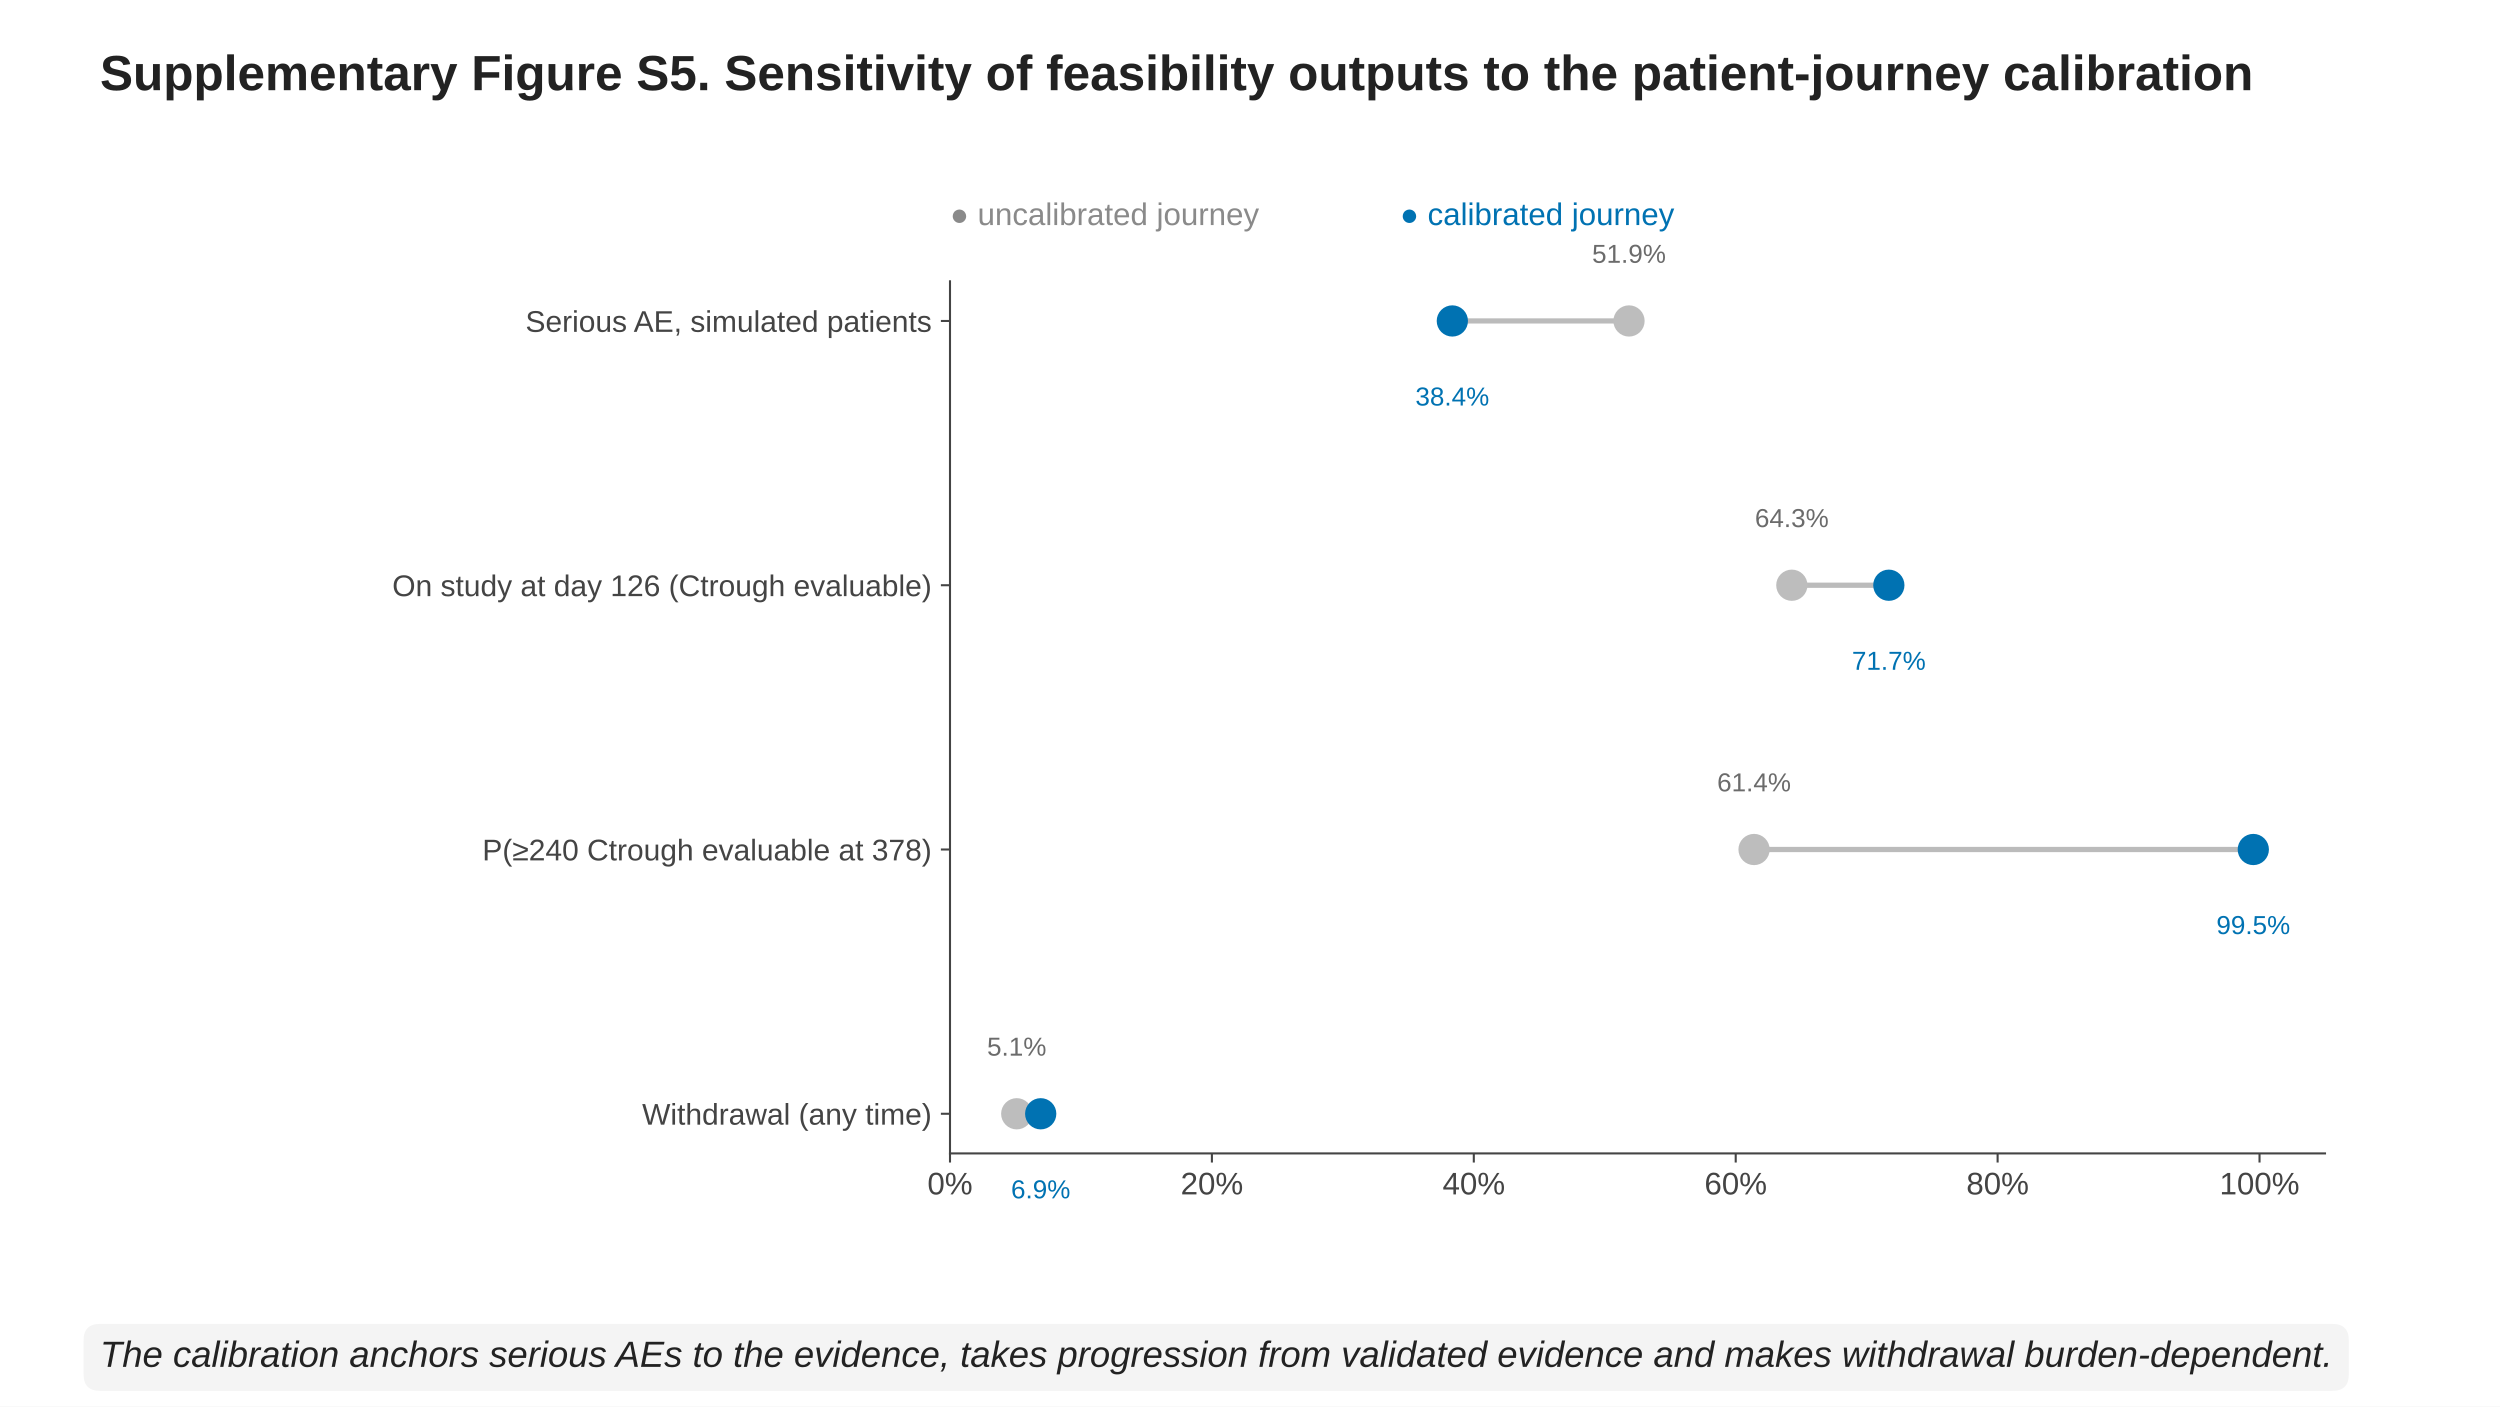
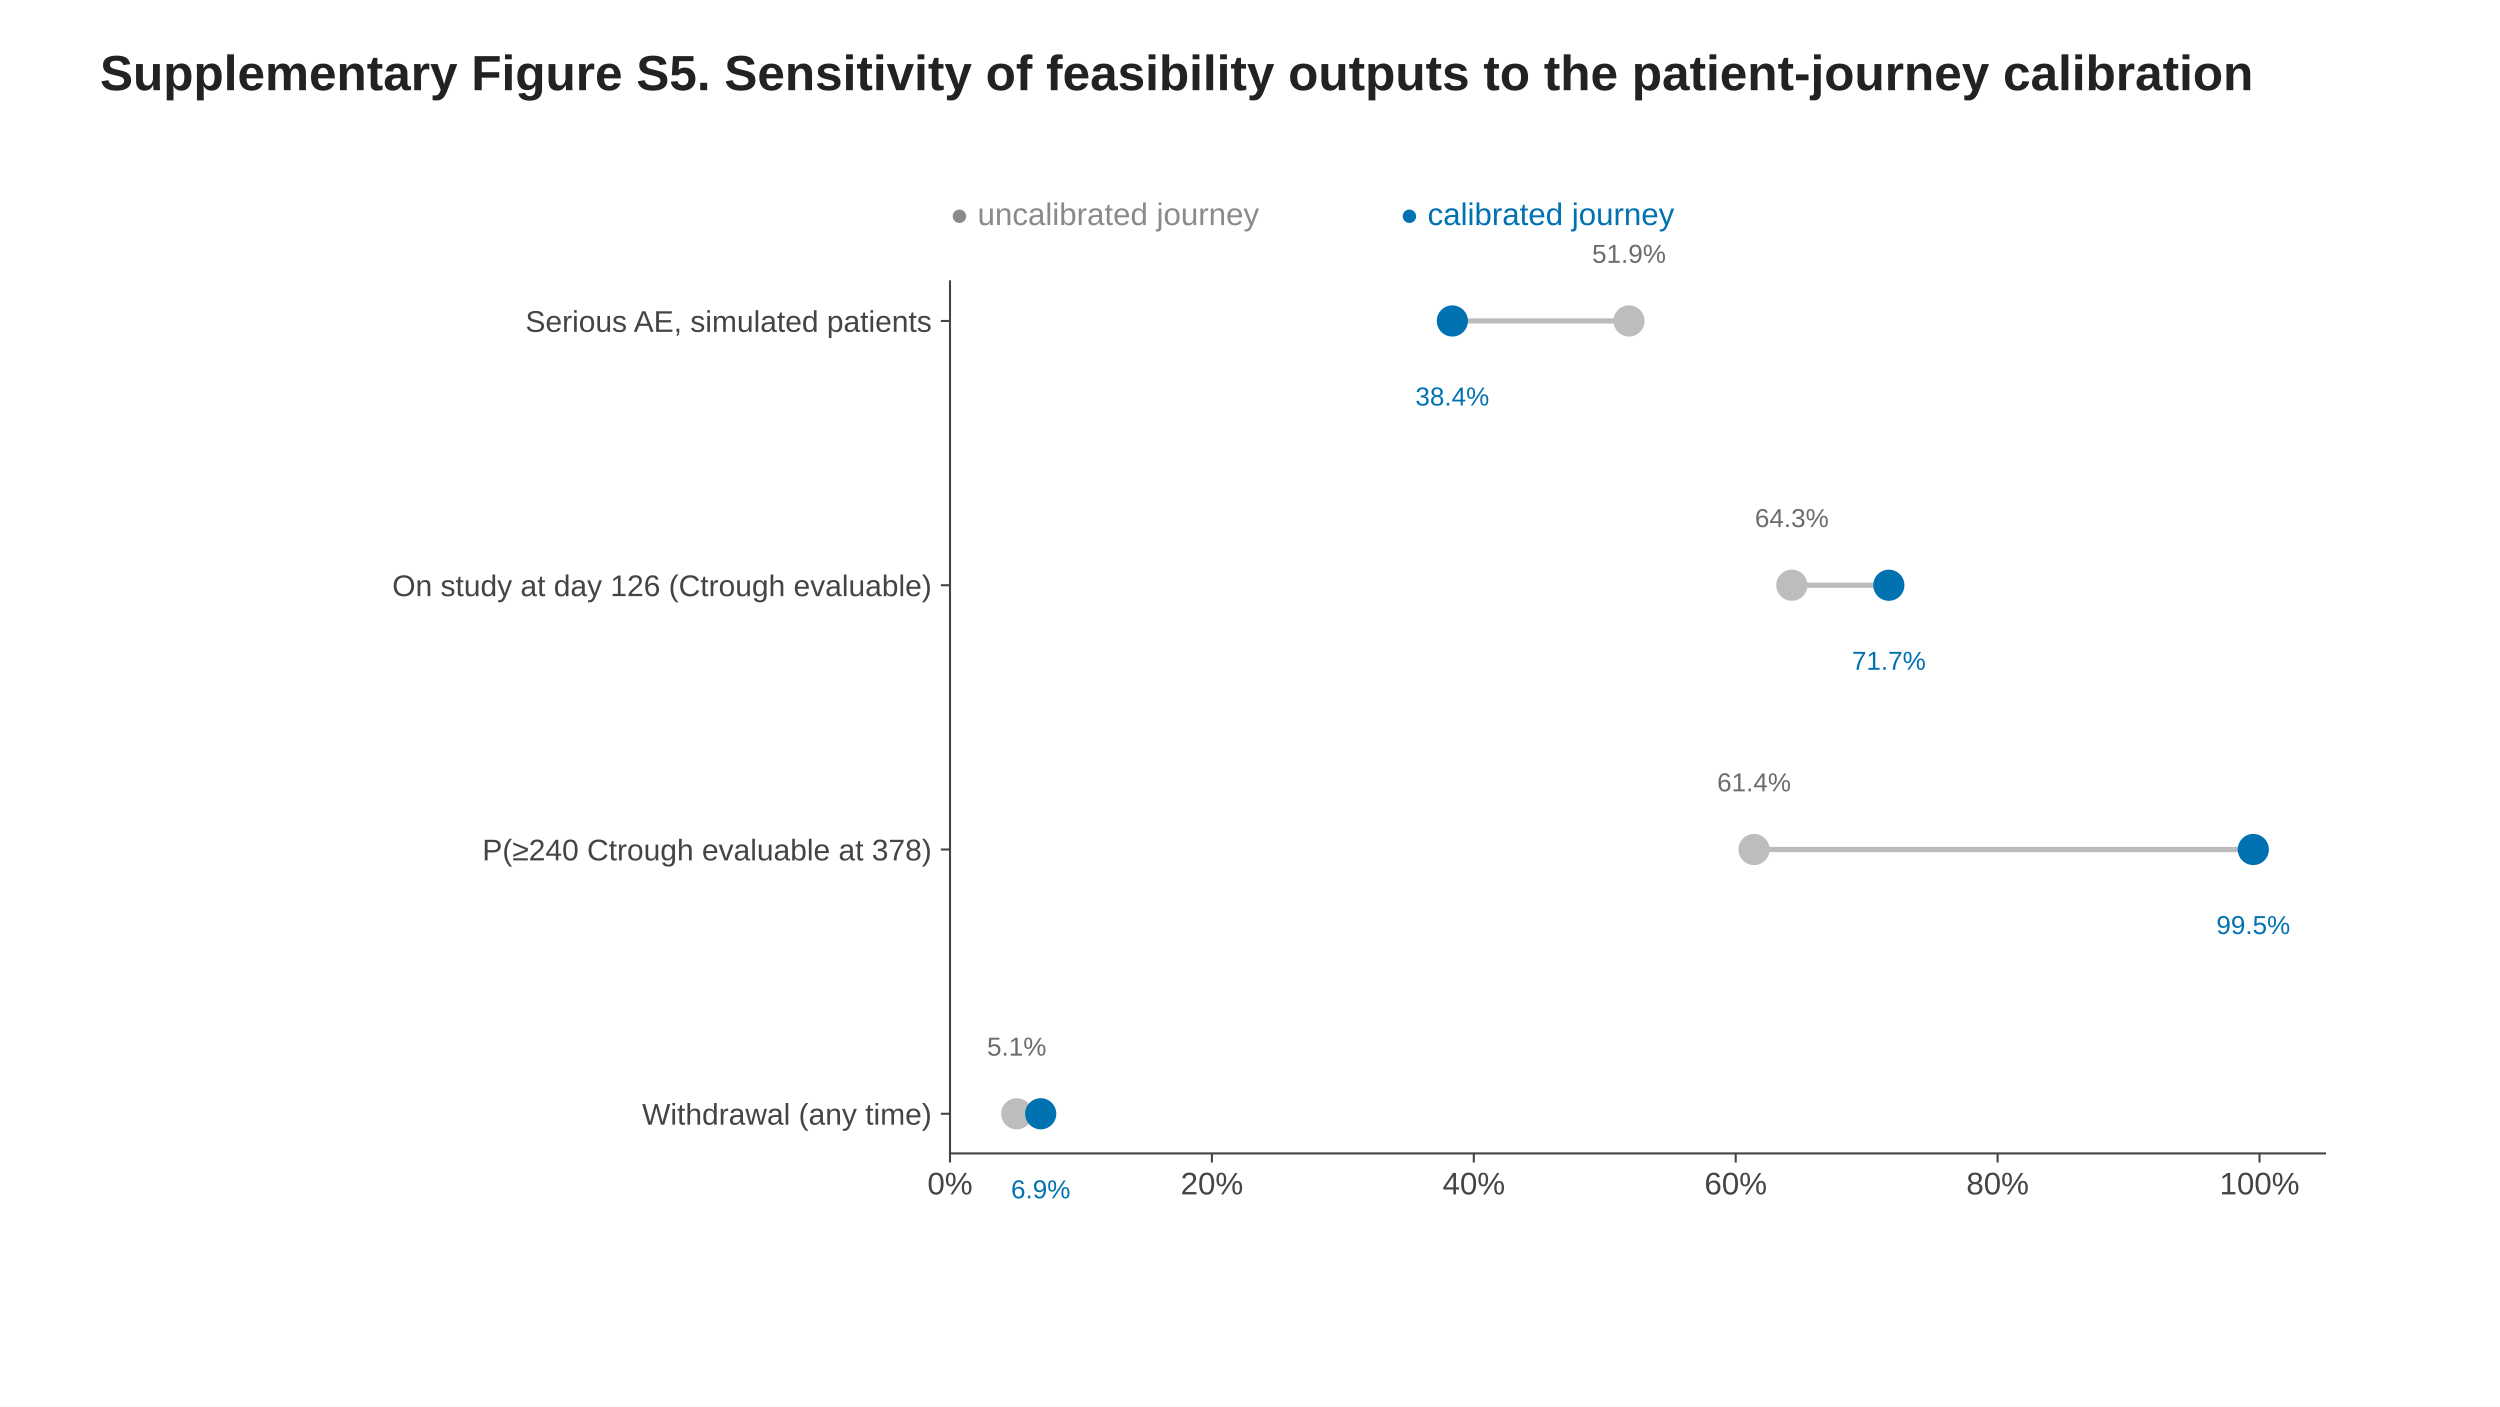
<svg xmlns="http://www.w3.org/2000/svg" xmlns:xlink="http://www.w3.org/1999/xlink" width="959.76pt" height="540pt" viewBox="0 0 959.76 540" version="1.1">
  <defs>
    <style type="text/css">*{stroke-linejoin: round; stroke-linecap: butt}</style>
  </defs>
  <g id="figure_1">
    <g id="patch_1">
      <path d="M 0 540  L 959.76 540  L 959.76 0  L 0 0  z " style="fill: #ffffff" />
    </g>
    <g id="axes_1">
      <g id="patch_2">
        <path d="M 364.709 442.8  L 892.577 442.8  L 892.577 108  L 364.709 108  z " style="fill: #ffffff" />
      </g>
      <g id="matplotlib.axis_1">
        <g id="xtick_1">
          <g id="line2d_1">
            <defs>
-               <path id="m0f47fb028e" d="M 0 0  L 0 3.5  " style="stroke: #444444; stroke-width: 0.8" />
+               <path id="m88b9cd4052" d="M 0 0  L 0 3.5  " style="stroke: #444444; stroke-width: 0.8" />
            </defs>
            <g>
-               <use xlink:href="#m0f47fb028e" x="364.709" y="442.8" style="fill: #444444; stroke: #444444; stroke-width: 0.8" />
+               <use xlink:href="#m88b9cd4052" x="364.709" y="442.8" style="fill: #444444; stroke: #444444; stroke-width: 0.8" />
            </g>
          </g>
          <g id="text_1">
            <text style="font-size: 12px; font-family: 'Arial'; text-anchor: middle; fill: #444444" x="364.709" y="458.536" transform="rotate(-0 364.7088 458.5363)">0%</text>
          </g>
        </g>
        <g id="xtick_2">
          <g id="line2d_2">
            <g>
-               <use xlink:href="#m0f47fb028e" x="465.255" y="442.8" style="fill: #444444; stroke: #444444; stroke-width: 0.8" />
+               <use xlink:href="#m88b9cd4052" x="465.255" y="442.8" style="fill: #444444; stroke: #444444; stroke-width: 0.8" />
            </g>
          </g>
          <g id="text_2">
            <text style="font-size: 12px; font-family: 'Arial'; text-anchor: middle; fill: #444444" x="465.255" y="458.536" transform="rotate(-0 465.2551 458.5363)">20%</text>
          </g>
        </g>
        <g id="xtick_3">
          <g id="line2d_3">
            <g>
-               <use xlink:href="#m0f47fb028e" x="565.801" y="442.8" style="fill: #444444; stroke: #444444; stroke-width: 0.8" />
+               <use xlink:href="#m88b9cd4052" x="565.801" y="442.8" style="fill: #444444; stroke: #444444; stroke-width: 0.8" />
            </g>
          </g>
          <g id="text_3">
            <text style="font-size: 12px; font-family: 'Arial'; text-anchor: middle; fill: #444444" x="565.801" y="458.536" transform="rotate(-0 565.8014 458.5363)">40%</text>
          </g>
        </g>
        <g id="xtick_4">
          <g id="line2d_4">
            <g>
-               <use xlink:href="#m0f47fb028e" x="666.348" y="442.8" style="fill: #444444; stroke: #444444; stroke-width: 0.8" />
+               <use xlink:href="#m88b9cd4052" x="666.348" y="442.8" style="fill: #444444; stroke: #444444; stroke-width: 0.8" />
            </g>
          </g>
          <g id="text_4">
            <text style="font-size: 12px; font-family: 'Arial'; text-anchor: middle; fill: #444444" x="666.348" y="458.536" transform="rotate(-0 666.3477 458.5363)">60%</text>
          </g>
        </g>
        <g id="xtick_5">
          <g id="line2d_5">
            <g>
-               <use xlink:href="#m0f47fb028e" x="766.894" y="442.8" style="fill: #444444; stroke: #444444; stroke-width: 0.8" />
+               <use xlink:href="#m88b9cd4052" x="766.894" y="442.8" style="fill: #444444; stroke: #444444; stroke-width: 0.8" />
            </g>
          </g>
          <g id="text_5">
            <text style="font-size: 12px; font-family: 'Arial'; text-anchor: middle; fill: #444444" x="766.894" y="458.536" transform="rotate(-0 766.8939 458.5363)">80%</text>
          </g>
        </g>
        <g id="xtick_6">
          <g id="line2d_6">
            <g>
-               <use xlink:href="#m0f47fb028e" x="867.44" y="442.8" style="fill: #444444; stroke: #444444; stroke-width: 0.8" />
+               <use xlink:href="#m88b9cd4052" x="867.44" y="442.8" style="fill: #444444; stroke: #444444; stroke-width: 0.8" />
            </g>
          </g>
          <g id="text_6">
            <text style="font-size: 12px; font-family: 'Arial'; text-anchor: middle; fill: #444444" x="867.44" y="458.536" transform="rotate(-0 867.4402 458.5363)">100%</text>
          </g>
        </g>
      </g>
      <g id="matplotlib.axis_2">
        <g id="ytick_1">
          <g id="line2d_7">
            <defs>
-               <path id="m86eef50938" d="M 0 0  L -3.5 0  " style="stroke: #444444; stroke-width: 0.8" />
+               <path id="md9032a3d8f" d="M 0 0  L -3.5 0  " style="stroke: #444444; stroke-width: 0.8" />
            </defs>
            <g>
-               <use xlink:href="#m86eef50938" x="364.709" y="123.218" style="fill: #444444; stroke: #444444; stroke-width: 0.8" />
+               <use xlink:href="#md9032a3d8f" x="364.709" y="123.218" style="fill: #444444; stroke: #444444; stroke-width: 0.8" />
            </g>
          </g>
          <g id="text_7">
            <text style="font-size: 11.5px; font-family: 'Arial'; text-anchor: end; fill: #444444" x="357.709" y="127.404" transform="rotate(-0 357.7088 127.4043)">Serious AE, simulated patients</text>
          </g>
        </g>
        <g id="ytick_2">
          <g id="line2d_8">
            <g>
-               <use xlink:href="#m86eef50938" x="364.709" y="224.673" style="fill: #444444; stroke: #444444; stroke-width: 0.8" />
+               <use xlink:href="#md9032a3d8f" x="364.709" y="224.673" style="fill: #444444; stroke: #444444; stroke-width: 0.8" />
            </g>
          </g>
          <g id="text_8">
            <text style="font-size: 11.5px; font-family: 'Arial'; text-anchor: end; fill: #444444" x="357.709" y="228.862" transform="rotate(-0 357.7088 228.8621)">On study at day 126 (Ctrough evaluable)</text>
          </g>
        </g>
        <g id="ytick_3">
          <g id="line2d_9">
            <g>
-               <use xlink:href="#m86eef50938" x="364.709" y="326.127" style="fill: #444444; stroke: #444444; stroke-width: 0.8" />
+               <use xlink:href="#md9032a3d8f" x="364.709" y="326.127" style="fill: #444444; stroke: #444444; stroke-width: 0.8" />
            </g>
          </g>
          <g id="text_9">
            <text style="font-size: 11.5px; font-family: 'Arial'; text-anchor: end; fill: #444444" x="357.709" y="330.313" transform="rotate(-0 357.7088 330.3134)">P(≥240 Ctrough evaluable at 378)</text>
          </g>
        </g>
        <g id="ytick_4">
          <g id="line2d_10">
            <g>
-               <use xlink:href="#m86eef50938" x="364.709" y="427.582" style="fill: #444444; stroke: #444444; stroke-width: 0.8" />
+               <use xlink:href="#md9032a3d8f" x="364.709" y="427.582" style="fill: #444444; stroke: #444444; stroke-width: 0.8" />
            </g>
          </g>
          <g id="text_10">
            <text style="font-size: 11.5px; font-family: 'Arial'; text-anchor: end; fill: #444444" x="357.709" y="431.768" transform="rotate(-0 357.7088 431.768)">Withdrawal (any time)</text>
          </g>
        </g>
      </g>
      <g id="line2d_11">
-         <path d="M 625.384 123.218  L 557.556 123.218  " clip-path="url(#p538def10fb)" style="fill: none; stroke: #bbbbbb; stroke-width: 2; stroke-linecap: square" />
+         <path d="M 625.384 123.218  L 557.556 123.218  " clip-path="url(#pa3df5da92a)" style="fill: none; stroke: #bbbbbb; stroke-width: 2; stroke-linecap: square" />
      </g>
      <g id="line2d_12">
        <defs>
-           <path id="mc48b866394" d="M 0 5.5  C 1.459 5.5 2.858 4.92 3.889 3.889  C 4.92 2.858 5.5 1.459 5.5 0  C 5.5 -1.459 4.92 -2.858 3.889 -3.889  C 2.858 -4.92 1.459 -5.5 0 -5.5  C -1.459 -5.5 -2.858 -4.92 -3.889 -3.889  C -4.92 -2.858 -5.5 -1.459 -5.5 0  C -5.5 1.459 -4.92 2.858 -3.889 3.889  C -2.858 4.92 -1.459 5.5 0 5.5  z " style="stroke: #bdbdbd" />
+           <path id="m7a3ef420cb" d="M 0 5.5  C 1.459 5.5 2.858 4.92 3.889 3.889  C 4.92 2.858 5.5 1.459 5.5 0  C 5.5 -1.459 4.92 -2.858 3.889 -3.889  C 2.858 -4.92 1.459 -5.5 0 -5.5  C -1.459 -5.5 -2.858 -4.92 -3.889 -3.889  C -4.92 -2.858 -5.5 -1.459 -5.5 0  C -5.5 1.459 -4.92 2.858 -3.889 3.889  C -2.858 4.92 -1.459 5.5 0 5.5  z " style="stroke: #bdbdbd" />
        </defs>
-         <g clip-path="url(#p538def10fb)">
-           <use xlink:href="#mc48b866394" x="625.384" y="123.218" style="fill: #bdbdbd; stroke: #bdbdbd" />
+         <g clip-path="url(#pa3df5da92a)">
+           <use xlink:href="#m7a3ef420cb" x="625.384" y="123.218" style="fill: #bdbdbd; stroke: #bdbdbd" />
        </g>
      </g>
      <g id="line2d_13">
        <defs>
-           <path id="m7aa28bd5d6" d="M 0 5.5  C 1.459 5.5 2.858 4.92 3.889 3.889  C 4.92 2.858 5.5 1.459 5.5 0  C 5.5 -1.459 4.92 -2.858 3.889 -3.889  C 2.858 -4.92 1.459 -5.5 0 -5.5  C -1.459 -5.5 -2.858 -4.92 -3.889 -3.889  C -4.92 -2.858 -5.5 -1.459 -5.5 0  C -5.5 1.459 -4.92 2.858 -3.889 3.889  C -2.858 4.92 -1.459 5.5 0 5.5  z " style="stroke: #0072b2" />
+           <path id="m40837f4139" d="M 0 5.5  C 1.459 5.5 2.858 4.92 3.889 3.889  C 4.92 2.858 5.5 1.459 5.5 0  C 5.5 -1.459 4.92 -2.858 3.889 -3.889  C 2.858 -4.92 1.459 -5.5 0 -5.5  C -1.459 -5.5 -2.858 -4.92 -3.889 -3.889  C -4.92 -2.858 -5.5 -1.459 -5.5 0  C -5.5 1.459 -4.92 2.858 -3.889 3.889  C -2.858 4.92 -1.459 5.5 0 5.5  z " style="stroke: #0072b2" />
        </defs>
-         <g clip-path="url(#p538def10fb)">
-           <use xlink:href="#m7aa28bd5d6" x="557.556" y="123.218" style="fill: #0072b2; stroke: #0072b2" />
+         <g clip-path="url(#pa3df5da92a)">
+           <use xlink:href="#m40837f4139" x="557.556" y="123.218" style="fill: #0072b2; stroke: #0072b2" />
        </g>
      </g>
      <g id="line2d_14">
-         <path d="M 687.893 224.673  L 725.133 224.673  " clip-path="url(#p538def10fb)" style="fill: none; stroke: #bbbbbb; stroke-width: 2; stroke-linecap: square" />
+         <path d="M 687.893 224.673  L 725.133 224.673  " clip-path="url(#pa3df5da92a)" style="fill: none; stroke: #bbbbbb; stroke-width: 2; stroke-linecap: square" />
      </g>
      <g id="line2d_15">
-         <g clip-path="url(#p538def10fb)">
-           <use xlink:href="#mc48b866394" x="687.893" y="224.673" style="fill: #bdbdbd; stroke: #bdbdbd" />
+         <g clip-path="url(#pa3df5da92a)">
+           <use xlink:href="#m7a3ef420cb" x="687.893" y="224.673" style="fill: #bdbdbd; stroke: #bdbdbd" />
        </g>
      </g>
      <g id="line2d_16">
-         <g clip-path="url(#p538def10fb)">
-           <use xlink:href="#m7aa28bd5d6" x="725.133" y="224.673" style="fill: #0072b2; stroke: #0072b2" />
+         <g clip-path="url(#pa3df5da92a)">
+           <use xlink:href="#m40837f4139" x="725.133" y="224.673" style="fill: #0072b2; stroke: #0072b2" />
        </g>
      </g>
      <g id="line2d_17">
-         <path d="M 673.386 326.127  L 865.052 326.127  " clip-path="url(#p538def10fb)" style="fill: none; stroke: #bbbbbb; stroke-width: 2; stroke-linecap: square" />
+         <path d="M 673.386 326.127  L 865.052 326.127  " clip-path="url(#pa3df5da92a)" style="fill: none; stroke: #bbbbbb; stroke-width: 2; stroke-linecap: square" />
      </g>
      <g id="line2d_18">
-         <g clip-path="url(#p538def10fb)">
-           <use xlink:href="#mc48b866394" x="673.386" y="326.127" style="fill: #bdbdbd; stroke: #bdbdbd" />
+         <g clip-path="url(#pa3df5da92a)">
+           <use xlink:href="#m7a3ef420cb" x="673.386" y="326.127" style="fill: #bdbdbd; stroke: #bdbdbd" />
        </g>
      </g>
      <g id="line2d_19">
-         <g clip-path="url(#p538def10fb)">
-           <use xlink:href="#m7aa28bd5d6" x="865.052" y="326.127" style="fill: #0072b2; stroke: #0072b2" />
+         <g clip-path="url(#pa3df5da92a)">
+           <use xlink:href="#m40837f4139" x="865.052" y="326.127" style="fill: #0072b2; stroke: #0072b2" />
        </g>
      </g>
      <g id="line2d_20">
-         <path d="M 390.33 427.582  L 399.53 427.582  " clip-path="url(#p538def10fb)" style="fill: none; stroke: #bbbbbb; stroke-width: 2; stroke-linecap: square" />
+         <path d="M 390.33 427.582  L 399.53 427.582  " clip-path="url(#pa3df5da92a)" style="fill: none; stroke: #bbbbbb; stroke-width: 2; stroke-linecap: square" />
      </g>
      <g id="line2d_21">
-         <g clip-path="url(#p538def10fb)">
-           <use xlink:href="#mc48b866394" x="390.33" y="427.582" style="fill: #bdbdbd; stroke: #bdbdbd" />
+         <g clip-path="url(#pa3df5da92a)">
+           <use xlink:href="#m7a3ef420cb" x="390.33" y="427.582" style="fill: #bdbdbd; stroke: #bdbdbd" />
        </g>
      </g>
      <g id="line2d_22">
-         <g clip-path="url(#p538def10fb)">
-           <use xlink:href="#m7aa28bd5d6" x="399.53" y="427.582" style="fill: #0072b2; stroke: #0072b2" />
+         <g clip-path="url(#pa3df5da92a)">
+           <use xlink:href="#m40837f4139" x="399.53" y="427.582" style="fill: #0072b2; stroke: #0072b2" />
        </g>
      </g>
      <g id="patch_3">
        <path d="M 364.709 442.8  L 364.709 108  " style="fill: none; stroke: #444444; stroke-width: 0.8; stroke-linejoin: miter; stroke-linecap: square" />
      </g>
      <g id="patch_4">
        <path d="M 364.709 442.8  L 892.577 442.8  " style="fill: none; stroke: #444444; stroke-width: 0.8; stroke-linejoin: miter; stroke-linecap: square" />
      </g>
      <g id="text_11">
        <text style="font-size: 10px; font-family: 'Arial'; text-anchor: middle; fill: #6b6b6b" x="625.384" y="100.898" transform="rotate(-0 625.3844 100.8982)">51.9%</text>
      </g>
      <g id="text_12">
        <text style="font-size: 10px; font-family: 'Arial'; text-anchor: middle; fill: #0072b2" x="557.556" y="155.684" transform="rotate(-0 557.5555 155.6836)">38.4%</text>
      </g>
      <g id="text_13">
        <text style="font-size: 10px; font-family: 'Arial'; text-anchor: middle; fill: #6b6b6b" x="687.893" y="202.353" transform="rotate(-0 687.8933 202.3527)">64.3%</text>
      </g>
      <g id="text_14">
        <text style="font-size: 10px; font-family: 'Arial'; text-anchor: middle; fill: #0072b2" x="725.133" y="257.138" transform="rotate(-0 725.1327 257.1382)">71.7%</text>
      </g>
      <g id="text_15">
        <text style="font-size: 10px; font-family: 'Arial'; text-anchor: middle; fill: #6b6b6b" x="673.386" y="303.807" transform="rotate(-0 673.3859 303.8073)">61.4%</text>
      </g>
      <g id="text_16">
        <text style="font-size: 10px; font-family: 'Arial'; text-anchor: middle; fill: #0072b2" x="865.052" y="358.593" transform="rotate(-0 865.0523 358.5927)">99.5%</text>
      </g>
      <g id="text_17">
        <text style="font-size: 10px; font-family: 'Arial'; text-anchor: middle; fill: #6b6b6b" x="390.33" y="405.262" transform="rotate(-0 390.3301 405.2618)">5.1%</text>
      </g>
      <g id="text_18">
        <text style="font-size: 10px; font-family: 'Arial'; text-anchor: middle; fill: #0072b2" x="399.53" y="460.047" transform="rotate(-0 399.5304 460.0473)">6.9%</text>
      </g>
    </g>
    <g id="text_19">
      <text style="font-weight: 700; font-size: 19px; font-family: 'Arial'; text-anchor: start; fill: #222222" x="38.39" y="34.617" transform="rotate(-0 38.3904 34.61681)">Supplementary Figure S5. Sensitivity of feasibility outputs to the patient-journey calibration</text>
    </g>
    <g id="text_20">
-       <g id="patch_5">
-         <path d="M 38.39 533.949  L 895.414 533.949  Q 901.714 533.949 901.714 527.649  L 901.714 514.551  Q 901.714 508.251 895.414 508.251  L 38.39 508.251  Q 32.09 508.251 32.09 514.551  L 32.09 527.649  Q 32.09 533.949 38.39 533.949  z " style="fill: #f4f4f4" />
-       </g>
-       <text style="font-style: italic; font-size: 14px; font-family: 'Arial'; text-anchor: start; fill: #222222" x="38.39" y="524.744" transform="rotate(-0 38.3904 524.7436)">The calibration anchors serious AEs to the evidence, takes progression from validated evidence and makes withdrawal burden-dependent.</text>
+       <text style="font-size: 12px; font-family: 'Arial'; text-anchor: start; fill: #8a8a8a" x="364.709" y="86.4" transform="rotate(-0 364.7088 86.4)">● uncalibrated journey</text>
    </g>
    <g id="text_21">
-       <text style="font-size: 12px; font-family: 'Arial'; text-anchor: start; fill: #8a8a8a" x="364.709" y="86.4" transform="rotate(-0 364.7088 86.4)">● uncalibrated journey</text>
-     </g>
-     <g id="text_22">
      <text style="font-size: 12px; font-family: 'Arial'; text-anchor: start; fill: #0072b2" x="537.466" y="86.4" transform="rotate(-0 537.4656 86.4)">● calibrated journey</text>
    </g>
  </g>
  <defs>
-     <clipPath id="p538def10fb">
+     <clipPath id="pa3df5da92a">
      <rect x="364.709" y="108" width="527.868" height="334.8" />
    </clipPath>
  </defs>
</svg>
